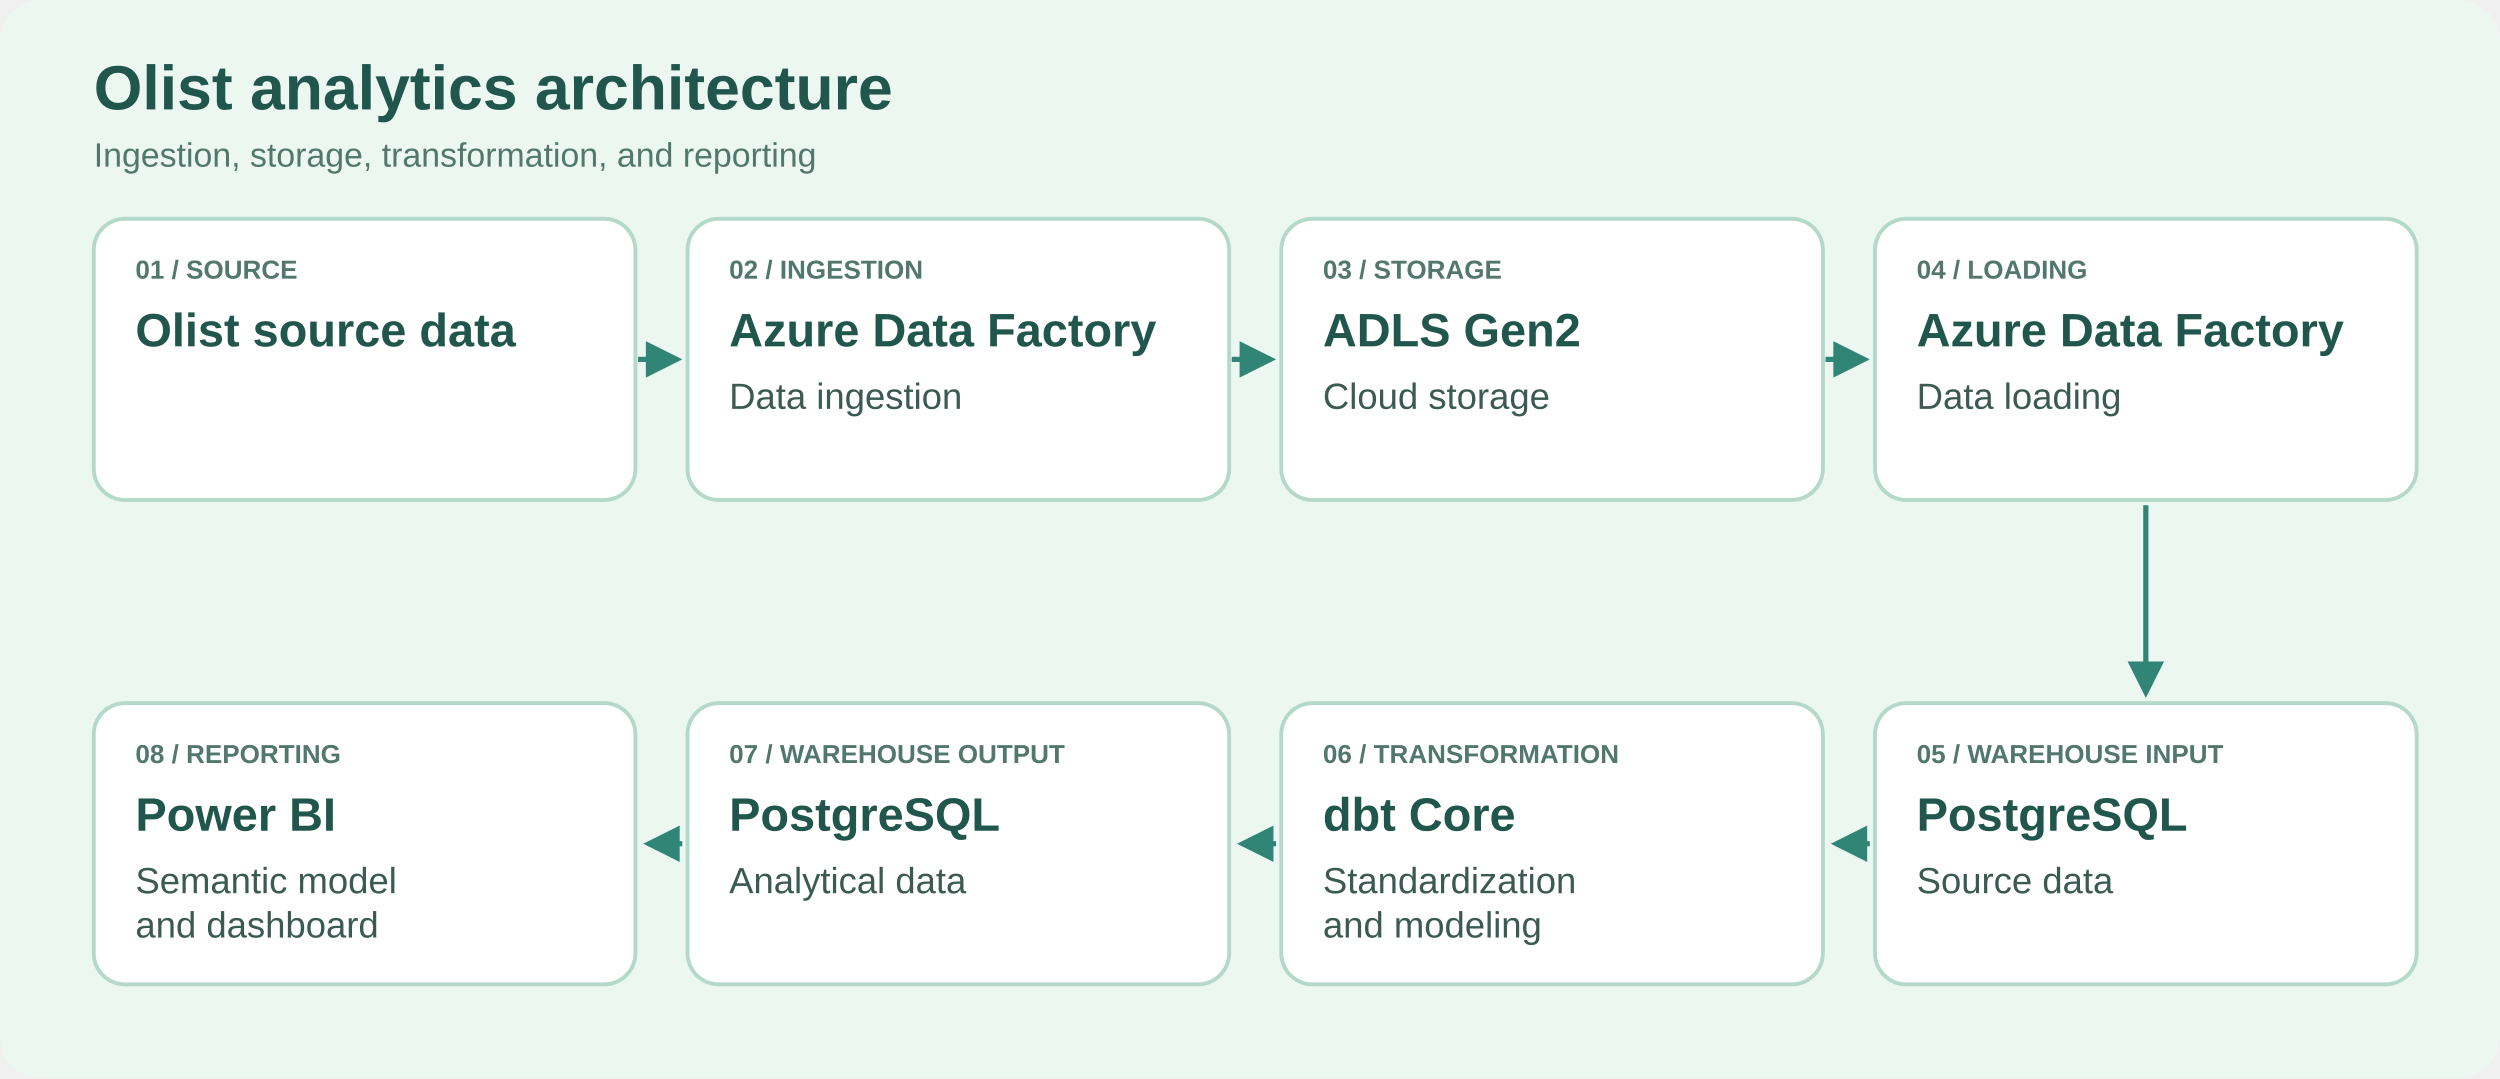
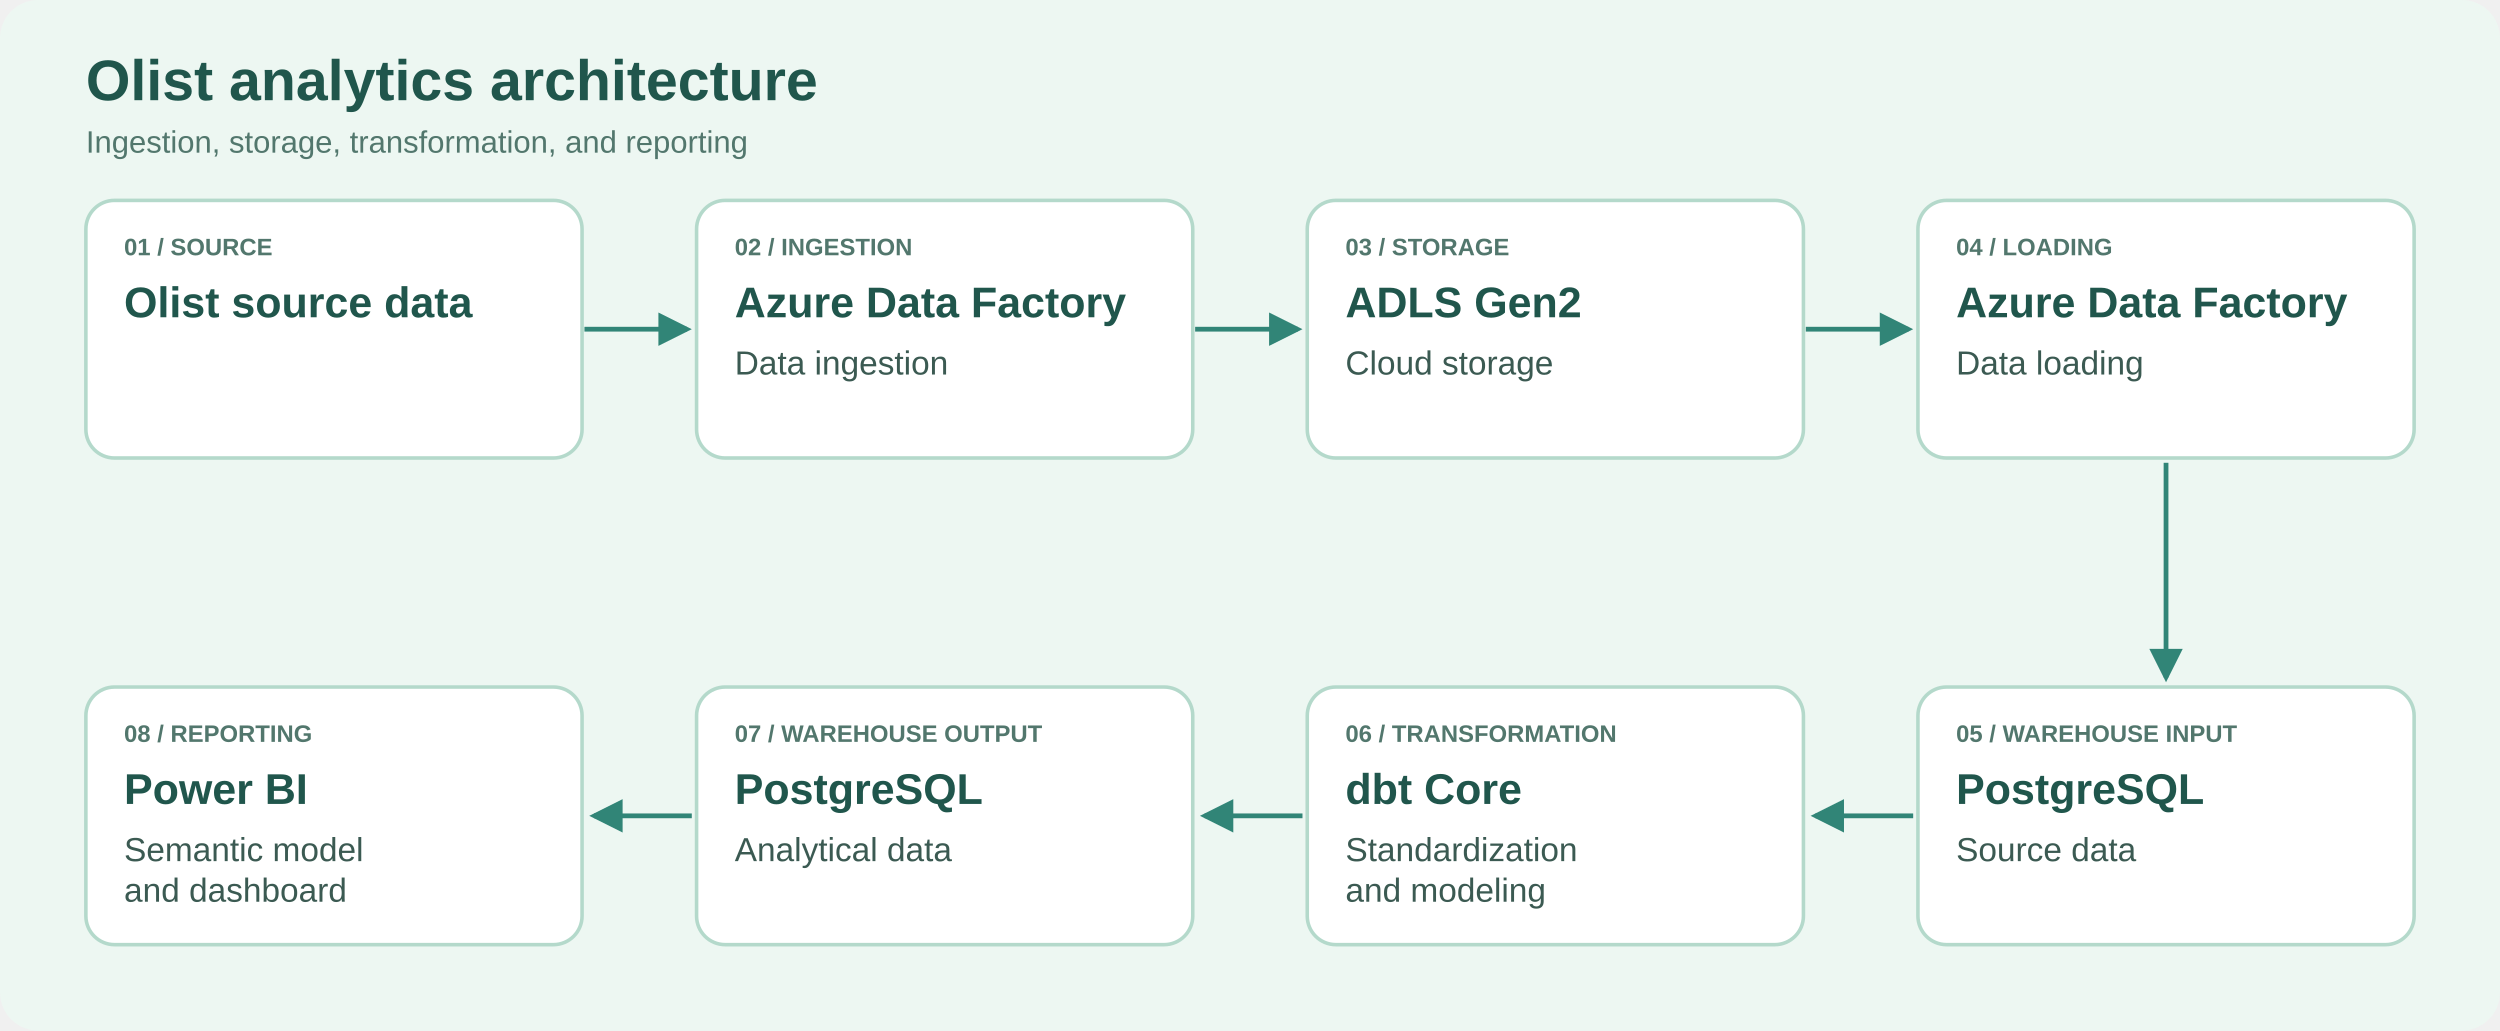
- <svg xmlns="http://www.w3.org/2000/svg" width="960" height="414" viewBox="0 0 960 414" role="img" aria-labelledby="title desc">
+ <svg xmlns="http://www.w3.org/2000/svg" width="1048" height="432" viewBox="0 0 1048 432" role="img" aria-labelledby="title desc">
  <defs>
    <marker id="arrow" markerWidth="7" markerHeight="7" refX="6" refY="3.5" orient="auto" markerUnits="strokeWidth">
      <path d="M0 0 L7 3.5 L0 7 Z" fill="#318577" />
    </marker>
  </defs>
-   <rect width="960" height="414" rx="16" fill="#edf7f2" />
+   <rect width="1048" height="432" rx="16" fill="#edf7f2" />
  <g font-family="Arial, Helvetica, sans-serif">
    <text x="36" y="42" font-size="24" font-weight="700" fill="#20564c">Olist analytics architecture</text>
    <text x="36" y="64" font-size="13" fill="#52776d">Ingestion, storage, transformation, and reporting</text>
    <g transform="translate(36 84)">
      <rect width="208" height="108" rx="12" fill="#ffffff" stroke="#b4d9cb" stroke-width="1.5" />
      <text x="16" y="23" font-size="10" font-weight="700" fill="#52776d">01 / SOURCE</text>
      <text x="16" y="49" font-size="18" font-weight="700" fill="#20564c">Olist source data</text>
    </g>
-     <g transform="translate(264 84)">
+     <g transform="translate(292 84)">
      <rect width="208" height="108" rx="12" fill="#ffffff" stroke="#b4d9cb" stroke-width="1.5" />
      <text x="16" y="23" font-size="10" font-weight="700" fill="#52776d">02 / INGESTION</text>
      <text x="16" y="49" font-size="18" font-weight="700" fill="#20564c">Azure Data Factory</text>
      <text x="16" y="73" font-size="14" fill="#3b5a52">Data ingestion</text>
    </g>
-     <g transform="translate(492 84)">
+     <g transform="translate(548 84)">
      <rect width="208" height="108" rx="12" fill="#ffffff" stroke="#b4d9cb" stroke-width="1.5" />
      <text x="16" y="23" font-size="10" font-weight="700" fill="#52776d">03 / STORAGE</text>
      <text x="16" y="49" font-size="18" font-weight="700" fill="#20564c">ADLS Gen2</text>
      <text x="16" y="73" font-size="14" fill="#3b5a52">Cloud storage</text>
    </g>
-     <g transform="translate(720 84)">
+     <g transform="translate(804 84)">
      <rect width="208" height="108" rx="12" fill="#ffffff" stroke="#b4d9cb" stroke-width="1.5" />
      <text x="16" y="23" font-size="10" font-weight="700" fill="#52776d">04 / LOADING</text>
      <text x="16" y="49" font-size="18" font-weight="700" fill="#20564c">Azure Data Factory</text>
      <text x="16" y="73" font-size="14" fill="#3b5a52">Data loading</text>
    </g>
-     <g transform="translate(720 270)">
+     <g transform="translate(804 288)">
      <rect width="208" height="108" rx="12" fill="#ffffff" stroke="#b4d9cb" stroke-width="1.5" />
      <text x="16" y="23" font-size="10" font-weight="700" fill="#52776d">05 / WAREHOUSE INPUT</text>
      <text x="16" y="49" font-size="18" font-weight="700" fill="#20564c">PostgreSQL</text>
      <text x="16" y="73" font-size="14" fill="#3b5a52">Source data</text>
    </g>
-     <g transform="translate(492 270)">
+     <g transform="translate(548 288)">
      <rect width="208" height="108" rx="12" fill="#ffffff" stroke="#b4d9cb" stroke-width="1.5" />
      <text x="16" y="23" font-size="10" font-weight="700" fill="#52776d">06 / TRANSFORMATION</text>
      <text x="16" y="49" font-size="18" font-weight="700" fill="#20564c">dbt Core</text>
      <text x="16" y="73" font-size="14" fill="#3b5a52">Standardization</text>
      <text x="16" y="90" font-size="14" fill="#3b5a52">and modeling</text>
    </g>
-     <g transform="translate(264 270)">
+     <g transform="translate(292 288)">
      <rect width="208" height="108" rx="12" fill="#ffffff" stroke="#b4d9cb" stroke-width="1.5" />
      <text x="16" y="23" font-size="10" font-weight="700" fill="#52776d">07 / WAREHOUSE OUTPUT</text>
      <text x="16" y="49" font-size="18" font-weight="700" fill="#20564c">PostgreSQL</text>
      <text x="16" y="73" font-size="14" fill="#3b5a52">Analytical data</text>
    </g>
-     <g transform="translate(36 270)">
+     <g transform="translate(36 288)">
      <rect width="208" height="108" rx="12" fill="#ffffff" stroke="#b4d9cb" stroke-width="1.5" />
      <text x="16" y="23" font-size="10" font-weight="700" fill="#52776d">08 / REPORTING</text>
      <text x="16" y="49" font-size="18" font-weight="700" fill="#20564c">Power BI</text>
      <text x="16" y="73" font-size="14" fill="#3b5a52">Semantic model</text>
      <text x="16" y="90" font-size="14" fill="#3b5a52">and dashboard</text>
    </g>
  </g>
  <g fill="none" stroke="#318577" stroke-width="2" marker-end="url(#arrow)">
-     <path d="M245 138 H260" />
-     <path d="M473 138 H488" />
-     <path d="M701 138 H716" />
-     <path d="M824 194 V266" />
-     <path d="M718 324 H705" />
-     <path d="M490 324 H477" />
-     <path d="M262 324 H249" />
+     <path d="M245 138 H288" />
+     <path d="M501 138 H544" />
+     <path d="M757 138 H800" />
+     <path d="M908 194 V284" />
+     <path d="M802 342 H761" />
+     <path d="M546 342 H505" />
+     <path d="M290 342 H249" />
  </g>
</svg>
